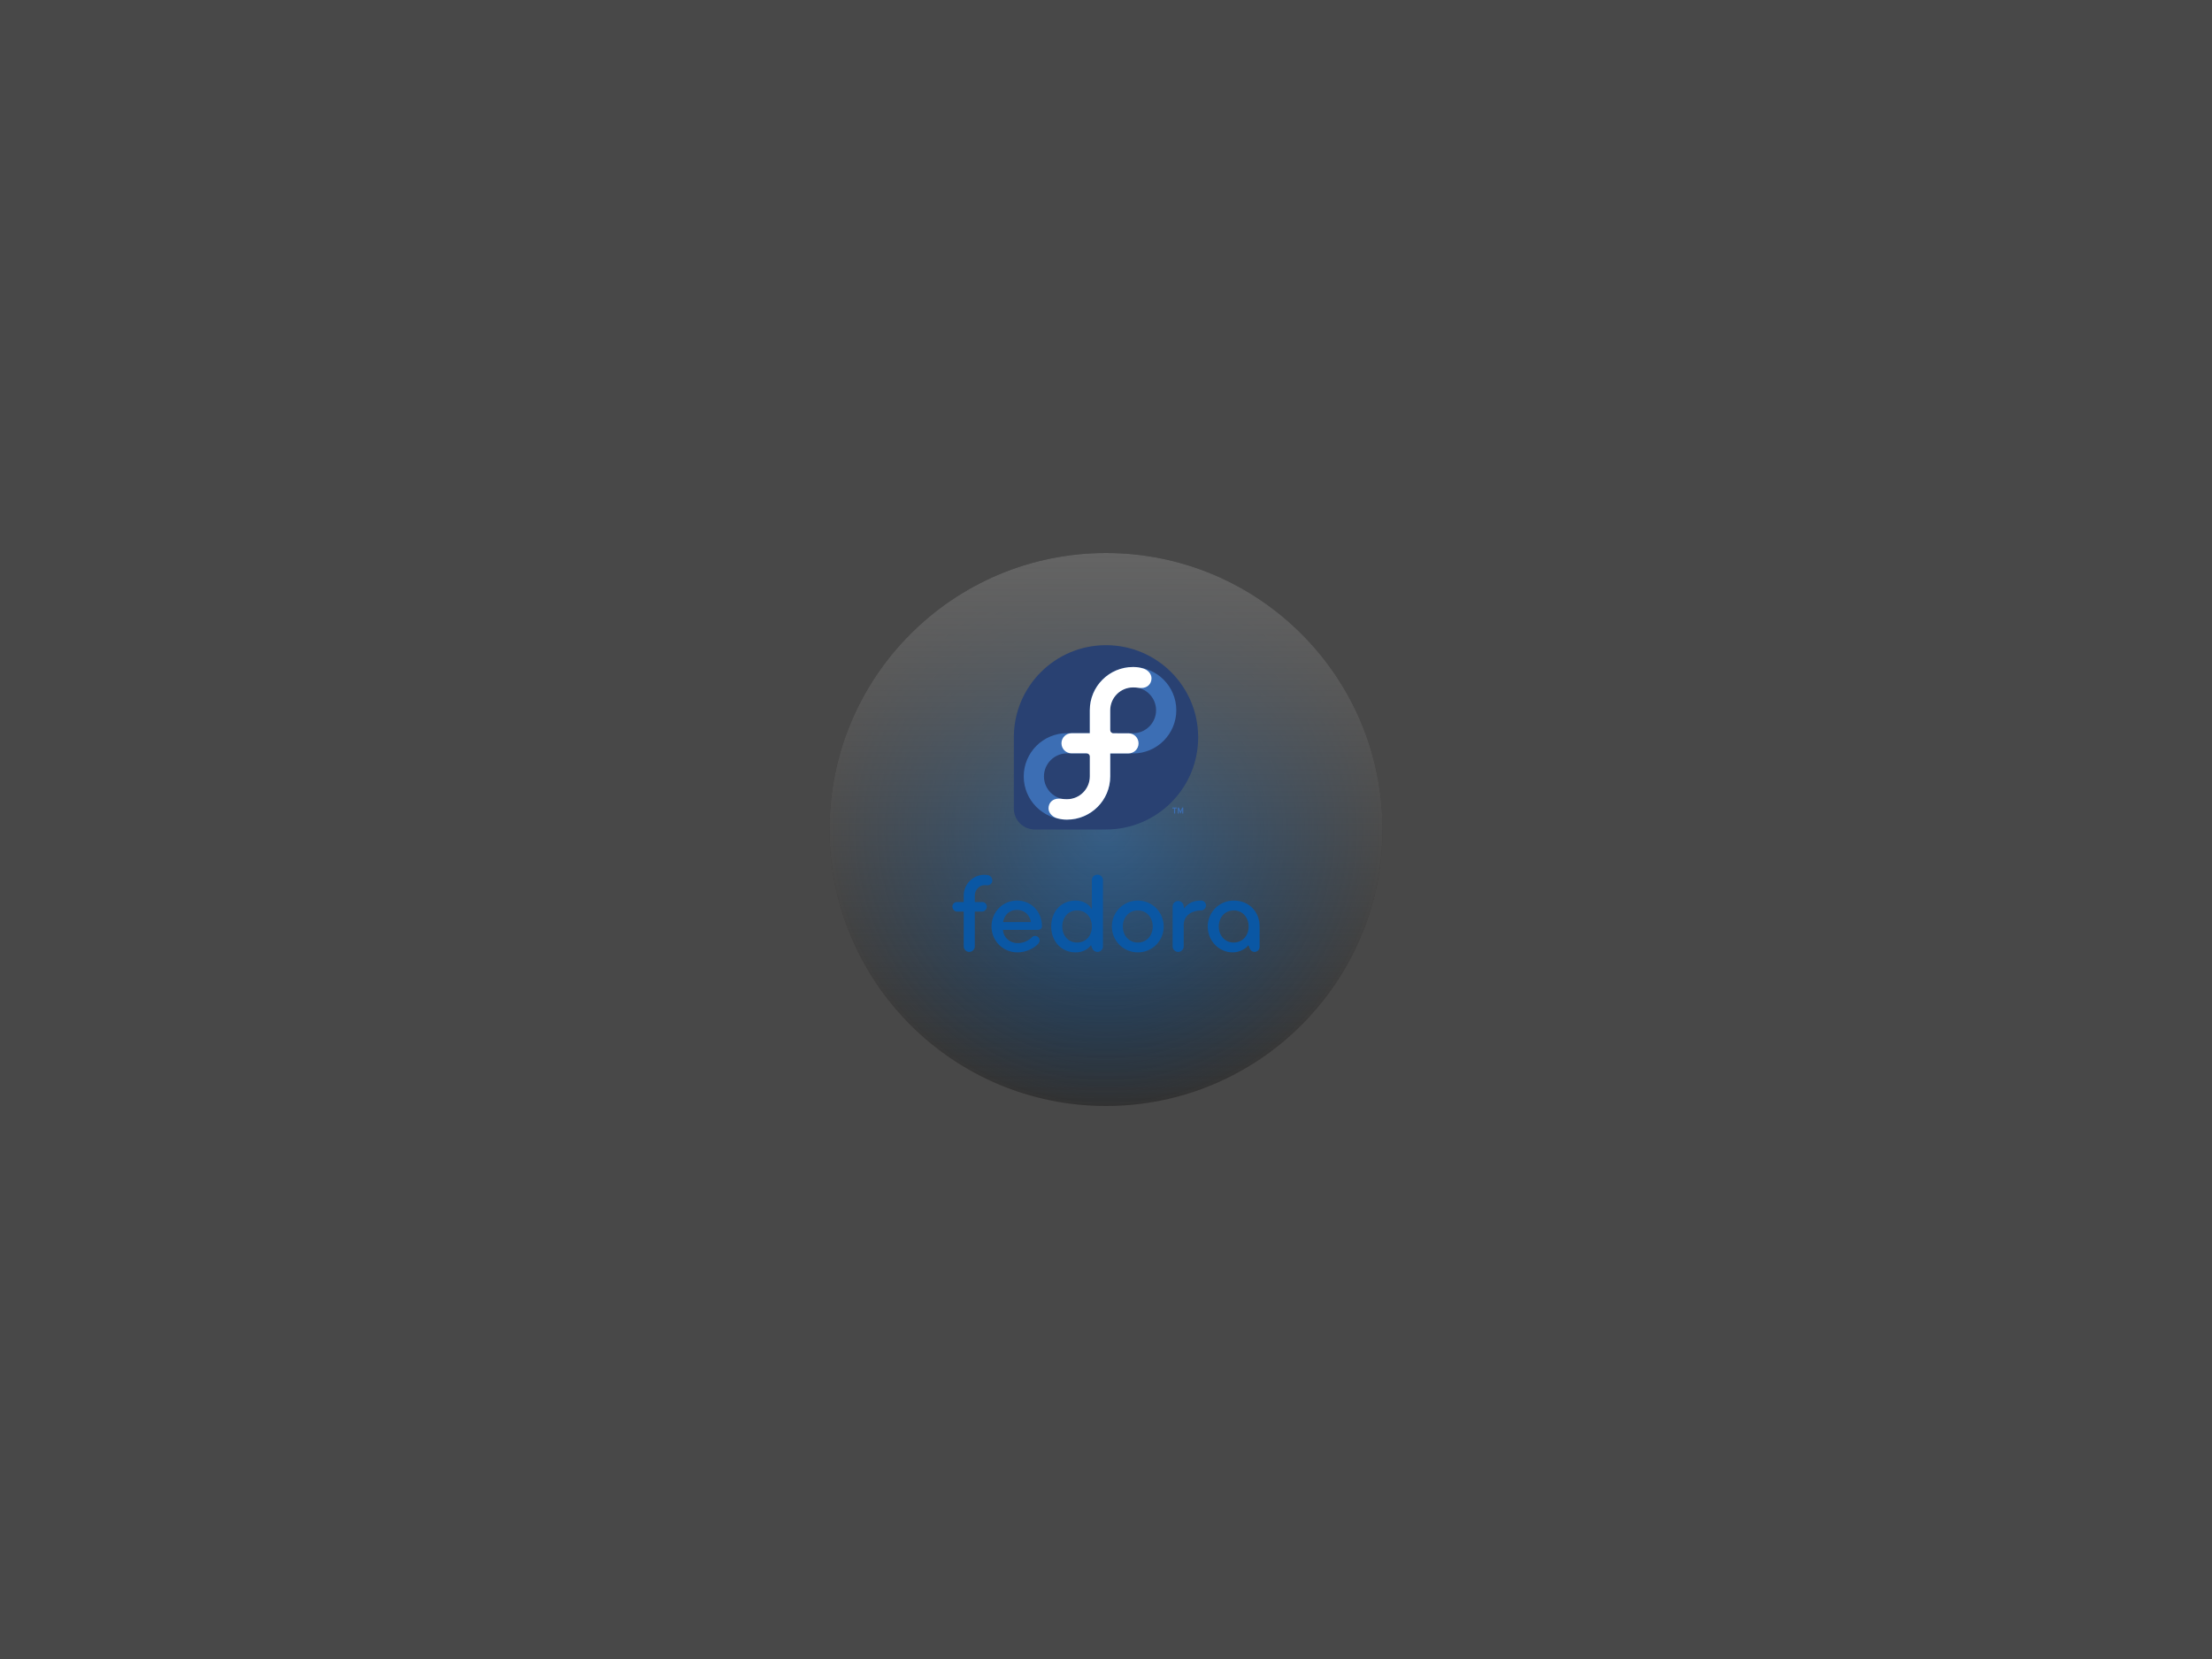
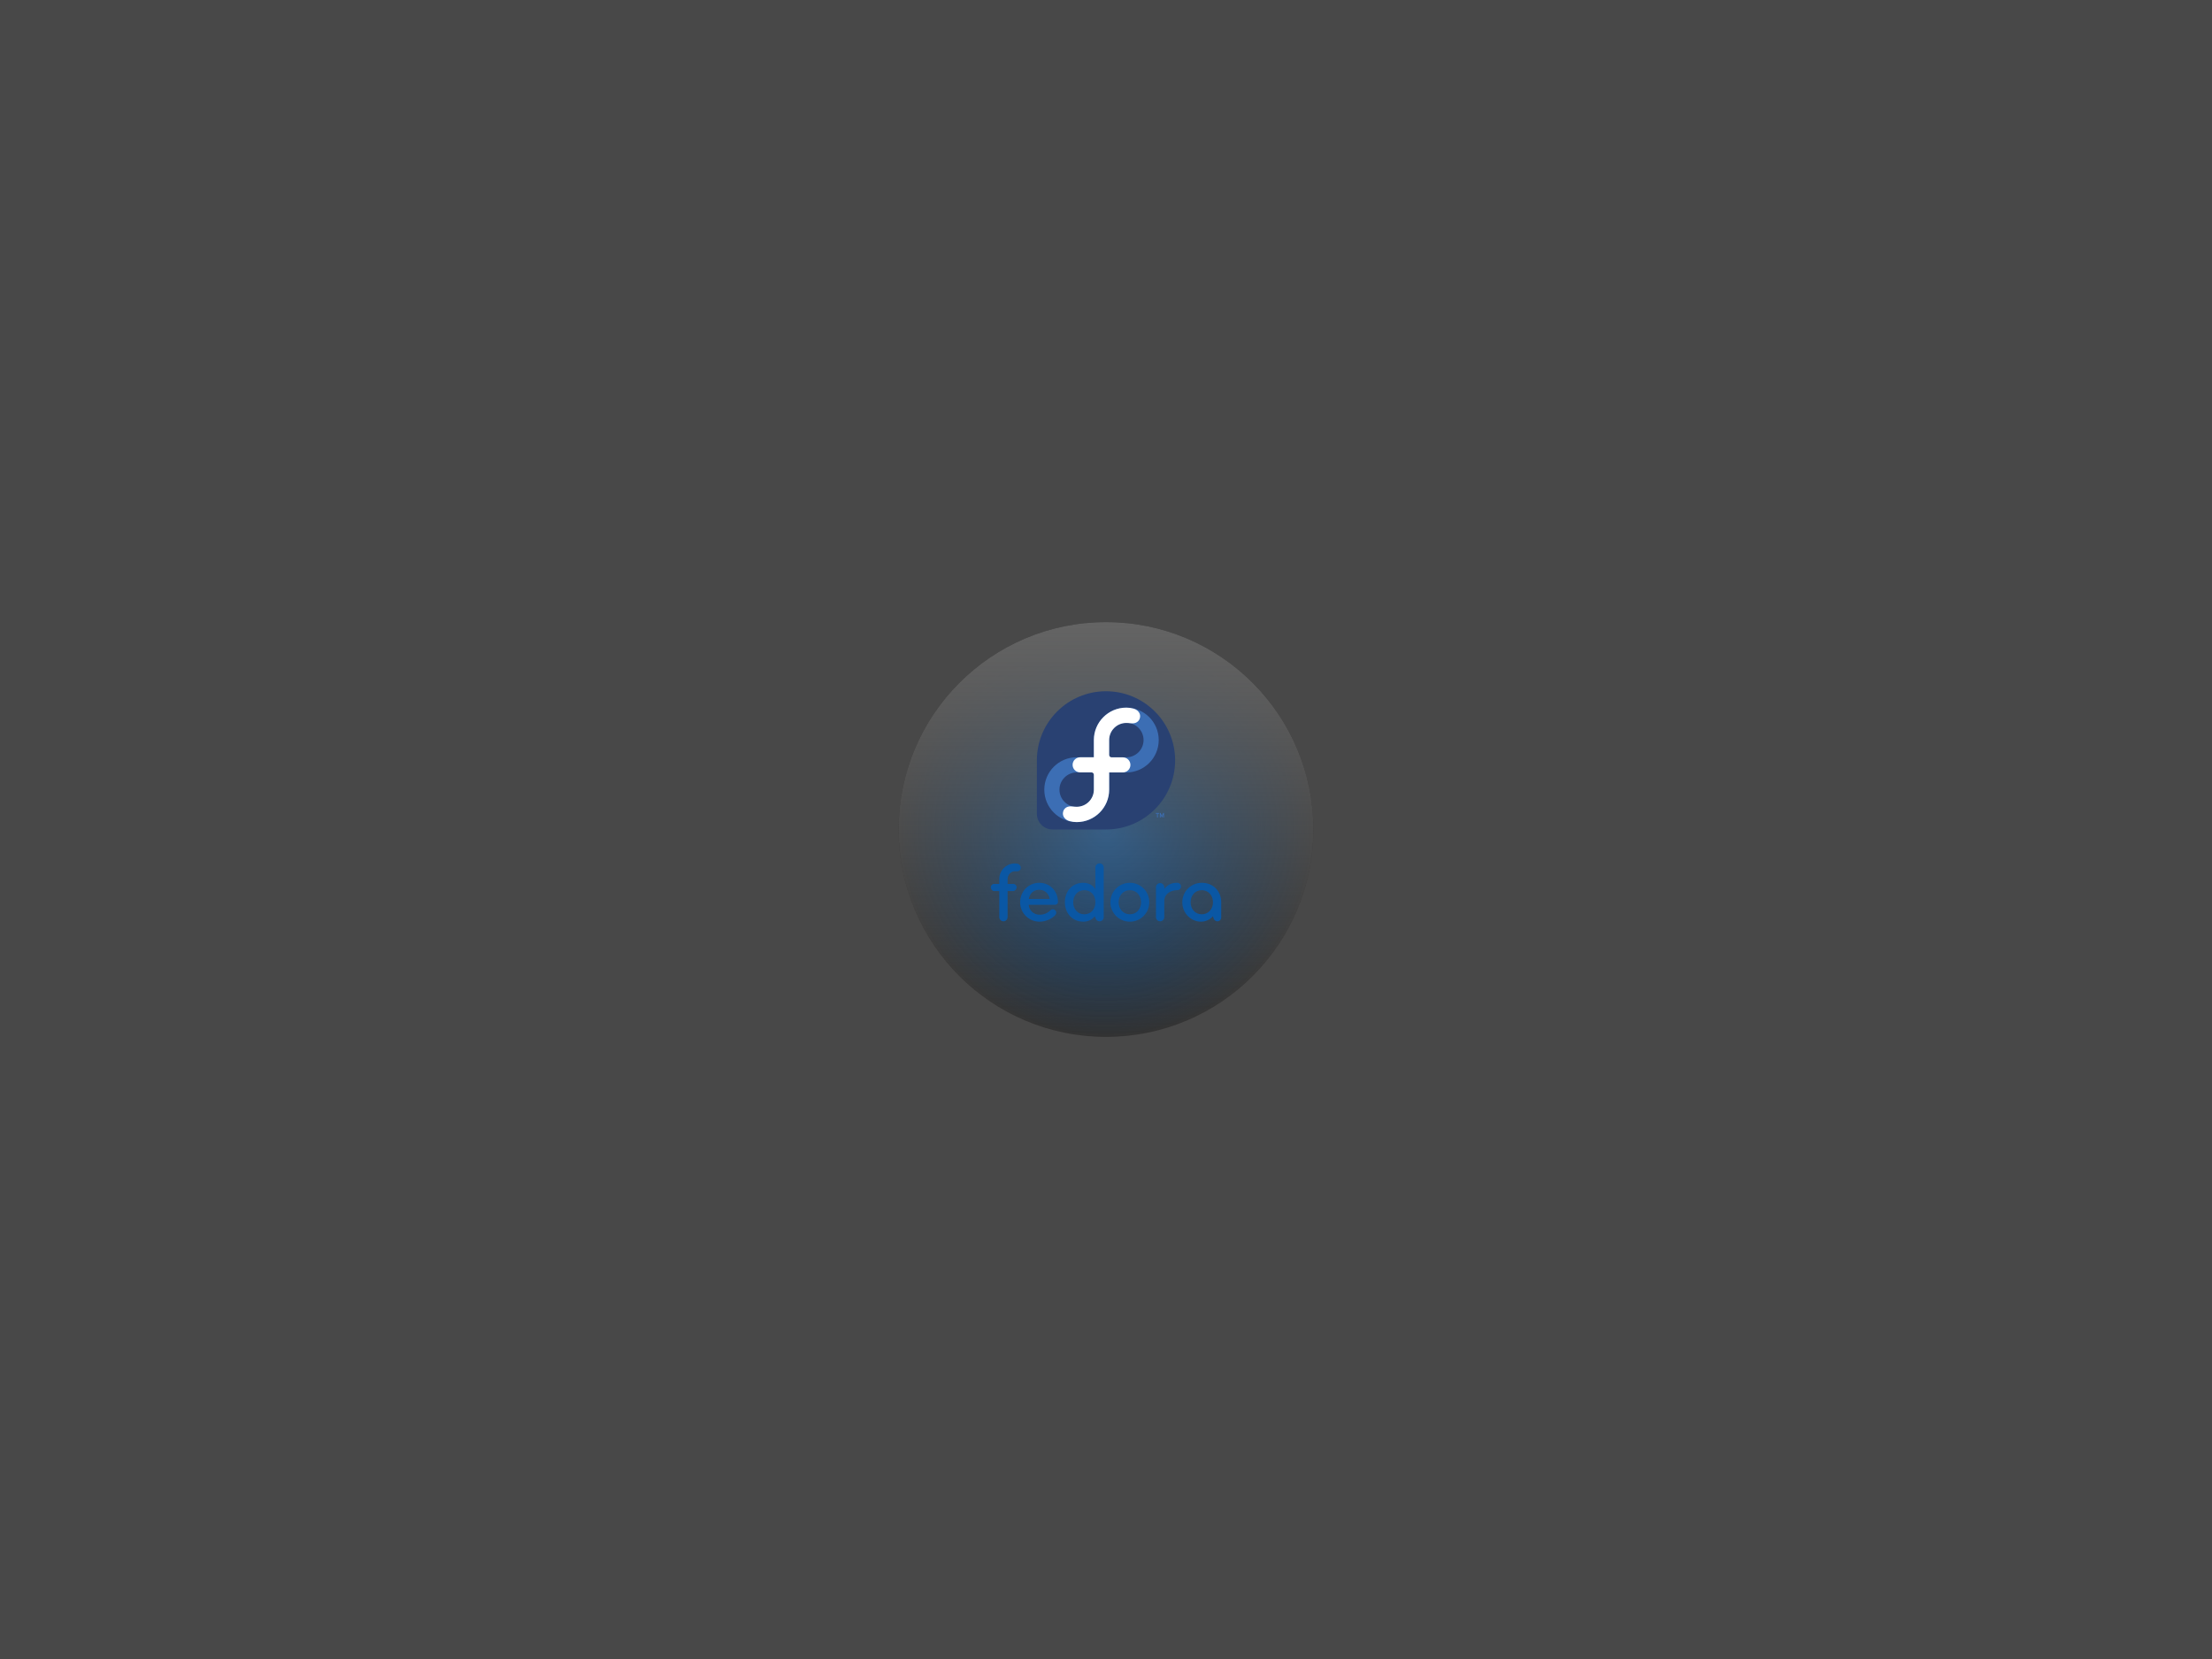
<svg xmlns="http://www.w3.org/2000/svg" xmlns:ns1="http://www.openswatchbook.org/uri/2009/osb" xmlns:xlink="http://www.w3.org/1999/xlink" id="svg3004" version="1.1" width="640" height="480" xml:space="preserve">
  <defs id="defs3008">
    <linearGradient id="linearGradient4140">
      <stop style="stop-color:#0a58a4;stop-opacity:1;" offset="0" id="stop4142" />
      <stop style="stop-color:#0a58a4;stop-opacity:0;" offset="1" id="stop4144" />
    </linearGradient>
    <linearGradient id="linearGradient4226">
      <stop style="stop-color:#0044aa;stop-opacity:1;" offset="0" id="stop4228" />
      <stop style="stop-color:#0044aa;stop-opacity:0;" offset="1" id="stop4230" />
    </linearGradient>
    <linearGradient id="linearGradient4164">
      <stop style="stop-color:#a80030;stop-opacity:1;" offset="0" id="stop4166" />
      <stop style="stop-color:#a80030;stop-opacity:0;" offset="1" id="stop4168" />
    </linearGradient>
    <linearGradient id="linearGradient5303">
      <stop style="stop-color:#f26711;stop-opacity:1;" offset="0" id="stop5305" />
      <stop style="stop-color:#f26711;stop-opacity:0;" offset="1" id="stop5307" />
    </linearGradient>
    <linearGradient id="linearGradient5267">
      <stop style="stop-color:#666666;stop-opacity:1;" offset="0" id="stop5269" />
      <stop style="stop-color:#666666;stop-opacity:0;" offset="1" id="stop5271" />
    </linearGradient>
    <linearGradient id="linearGradient5251" ns1:paint="solid">
      <stop style="stop-color:#666666;stop-opacity:1;" offset="0" id="stop5253" />
    </linearGradient>
    <linearGradient xlink:href="#linearGradient5267" id="linearGradient5273" x1="-395.365" y1="-212.642" x2="4.763" y2="-212.642" gradientUnits="userSpaceOnUse" />
    <radialGradient xlink:href="#linearGradient5303" id="radialGradient5325" cx="-163.148" cy="-366.263" fx="-163.148" fy="-366.263" r="144.094" gradientTransform="matrix(1,0,0,0.9338842,0,-24.21576)" gradientUnits="userSpaceOnUse" />
    <radialGradient xlink:href="#linearGradient4164" id="radialGradient4170" cx="1447.778" cy="-272.917" fx="1447.778" fy="-272.917" r="223.333" gradientTransform="matrix(1,0,0,0.9751244,0,-6.788974)" gradientUnits="userSpaceOnUse" />
    <radialGradient xlink:href="#linearGradient4164-9" id="radialGradient4170-9" cx="1447.778" cy="-272.917" fx="1447.778" fy="-272.917" r="223.333" gradientTransform="matrix(1,0,0,0.9751244,0,-6.788974)" gradientUnits="userSpaceOnUse" />
    <linearGradient id="linearGradient4164-9">
      <stop style="stop-color:#a80030;stop-opacity:1;" offset="0" id="stop4166-0" />
      <stop style="stop-color:#a80030;stop-opacity:0;" offset="1" id="stop4168-2" />
    </linearGradient>
    <radialGradient r="223.333" fy="-272.917" fx="1447.778" cy="-272.917" cx="1447.778" gradientTransform="matrix(1,0,0,0.9751244,0,-6.788974)" gradientUnits="userSpaceOnUse" id="radialGradient4206" xlink:href="#linearGradient4164-9" />
    <radialGradient xlink:href="#linearGradient4164" id="radialGradient14319" gradientUnits="userSpaceOnUse" gradientTransform="matrix(1,0,0,0.9751244,0,-6.788974)" cx="1447.778" cy="-272.917" fx="1447.778" fy="-272.917" r="223.333" />
    <linearGradient xlink:href="#linearGradient5267" id="linearGradient14321" gradientUnits="userSpaceOnUse" x1="-395.365" y1="-212.642" x2="4.763" y2="-212.642" />
    <linearGradient xlink:href="#linearGradient5267" id="linearGradient14345" gradientUnits="userSpaceOnUse" x1="-395.365" y1="-212.642" x2="4.763" y2="-212.642" />
    <radialGradient xlink:href="#linearGradient4164" id="radialGradient14347" gradientUnits="userSpaceOnUse" gradientTransform="matrix(1,0,0,0.9751244,0,-6.788974)" cx="1447.778" cy="-272.917" fx="1447.778" fy="-272.917" r="223.333" />
    <radialGradient xlink:href="#linearGradient4164" id="radialGradient14931" gradientUnits="userSpaceOnUse" gradientTransform="matrix(1,0,0,0.9751244,0,-6.788974)" cx="1447.778" cy="-272.917" fx="1447.778" fy="-272.917" r="223.333" />
    <linearGradient xlink:href="#linearGradient5267" id="linearGradient14933" gradientUnits="userSpaceOnUse" x1="-395.365" y1="-212.642" x2="4.763" y2="-212.642" />
    <radialGradient xlink:href="#linearGradient4164" id="radialGradient14961" gradientUnits="userSpaceOnUse" gradientTransform="matrix(1,0,0,0.9751244,0,-6.788974)" cx="1447.778" cy="-272.917" fx="1447.778" fy="-272.917" r="223.333" />
    <linearGradient xlink:href="#linearGradient5267" id="linearGradient14963" gradientUnits="userSpaceOnUse" x1="-395.365" y1="-212.642" x2="4.763" y2="-212.642" />
    <linearGradient xlink:href="#linearGradient5267" id="linearGradient14991" gradientUnits="userSpaceOnUse" x1="-395.365" y1="-212.642" x2="4.763" y2="-212.642" />
    <linearGradient xlink:href="#linearGradient5267" id="linearGradient15015" gradientUnits="userSpaceOnUse" x1="-395.365" y1="-212.642" x2="4.763" y2="-212.642" />
    <linearGradient xlink:href="#linearGradient5267" id="linearGradient3725" gradientUnits="userSpaceOnUse" x1="-395.365" y1="-212.642" x2="4.763" y2="-212.642" />
    <radialGradient r="125.556" fy="-292.917" fx="-318.889" cy="-292.917" cx="-318.889" gradientTransform="matrix(1,0,0,1.061947,0,18.14526)" gradientUnits="userSpaceOnUse" id="radialGradient3812" xlink:href="#linearGradient3787-8" />
    <linearGradient id="linearGradient3787-8">
      <stop style="stop-color:#000000;stop-opacity:1;" offset="0" id="stop3789-9" />
      <stop style="stop-color:#000000;stop-opacity:0;" offset="1" id="stop3791-4" />
    </linearGradient>
    <radialGradient r="125.556" fy="-292.917" fx="-318.889" cy="-292.917" cx="-318.889" gradientTransform="matrix(1,0,0,1.061947,0,18.14526)" gradientUnits="userSpaceOnUse" id="radialGradient6789" xlink:href="#linearGradient3787-8" />
    <radialGradient xlink:href="#linearGradient4226" id="radialGradient4232" cx="1447.778" cy="-272.917" fx="1447.778" fy="-272.917" r="223.333" gradientTransform="matrix(1,0,0,0.9751244,0,-6.788974)" gradientUnits="userSpaceOnUse" />
    <linearGradient xlink:href="#linearGradient5267" id="linearGradient3366" gradientUnits="userSpaceOnUse" x1="-395.365" y1="-212.642" x2="4.763" y2="-212.642" />
    <radialGradient xlink:href="#linearGradient3787-8" id="radialGradient3370" gradientUnits="userSpaceOnUse" gradientTransform="matrix(1,0,0,1.061947,0,18.14526)" cx="-318.889" cy="-292.917" fx="-318.889" fy="-292.917" r="125.556" />
    <radialGradient xlink:href="#linearGradient4140" id="radialGradient4146" cx="1447.778" cy="-272.917" fx="1447.778" fy="-272.917" r="223.333" gradientTransform="matrix(1,0,0,0.9751244,0,-6.788974)" gradientUnits="userSpaceOnUse" />
    <radialGradient xlink:href="#linearGradient3787-8" id="radialGradient3093" gradientUnits="userSpaceOnUse" gradientTransform="matrix(1,0,0,1.061947,0,18.14526)" cx="-318.889" cy="-292.917" fx="-318.889" fy="-292.917" r="125.556" />
    <radialGradient xlink:href="#linearGradient4140" id="radialGradient3095" gradientUnits="userSpaceOnUse" gradientTransform="matrix(1,0,0,0.9751244,0,-6.788974)" cx="1447.778" cy="-272.917" fx="1447.778" fy="-272.917" r="223.333" />
    <linearGradient xlink:href="#linearGradient5267" id="linearGradient3097" gradientUnits="userSpaceOnUse" x1="-395.365" y1="-212.642" x2="4.763" y2="-212.642" />
    <radialGradient xlink:href="#linearGradient3787-8" id="radialGradient7088" gradientUnits="userSpaceOnUse" gradientTransform="matrix(1,0,0,1.061947,0,18.14526)" cx="-318.889" cy="-292.917" fx="-318.889" fy="-292.917" r="125.556" />
    <radialGradient xlink:href="#linearGradient4140" id="radialGradient7090" gradientUnits="userSpaceOnUse" gradientTransform="matrix(1,0,0,0.9751244,0,-6.788974)" cx="1447.778" cy="-272.917" fx="1447.778" fy="-272.917" r="223.333" />
    <linearGradient xlink:href="#linearGradient5267" id="linearGradient7092" gradientUnits="userSpaceOnUse" x1="-395.365" y1="-212.642" x2="4.763" y2="-212.642" />
    <radialGradient xlink:href="#linearGradient3787-8" id="radialGradient7156" gradientUnits="userSpaceOnUse" gradientTransform="matrix(1,0,0,1.061947,0,18.14526)" cx="-318.889" cy="-292.917" fx="-318.889" fy="-292.917" r="125.556" />
    <radialGradient xlink:href="#linearGradient4140" id="radialGradient7158" gradientUnits="userSpaceOnUse" gradientTransform="matrix(1,0,0,0.9751244,0,-6.788974)" cx="1447.778" cy="-272.917" fx="1447.778" fy="-272.917" r="223.333" />
    <linearGradient xlink:href="#linearGradient5267" id="linearGradient7160" gradientUnits="userSpaceOnUse" x1="-395.365" y1="-212.642" x2="4.763" y2="-212.642" />
    <radialGradient xlink:href="#linearGradient3787-8-5" id="radialGradient3863" gradientUnits="userSpaceOnUse" gradientTransform="matrix(1,0,0,1.061947,0,18.14526)" cx="-318.889" cy="-292.917" fx="-318.889" fy="-292.917" r="125.556" />
    <linearGradient id="linearGradient3787-8-5">
      <stop style="stop-color:#000000;stop-opacity:1;" offset="0" id="stop3789-9-3" />
      <stop style="stop-color:#000000;stop-opacity:0;" offset="1" id="stop3791-4-6" />
    </linearGradient>
    <radialGradient xlink:href="#linearGradient3882" id="radialGradient3865" gradientUnits="userSpaceOnUse" gradientTransform="matrix(1,0,0,0.9751244,0,-6.788974)" cx="1447.778" cy="-272.917" fx="1447.778" fy="-272.917" r="223.333" />
    <linearGradient id="linearGradient3882">
      <stop style="stop-color:#0a57a4;stop-opacity:1;" offset="0" id="stop3904" />
      <stop style="stop-color:#0a57a4;stop-opacity:0;" offset="1" id="stop3886" />
    </linearGradient>
    <linearGradient xlink:href="#linearGradient5267-9" id="linearGradient3883" gradientUnits="userSpaceOnUse" x1="-395.365" y1="-212.642" x2="4.763" y2="-212.642" />
    <linearGradient id="linearGradient5267-9">
      <stop style="stop-color:#666666;stop-opacity:1;" offset="0" id="stop5269-7" />
      <stop style="stop-color:#666666;stop-opacity:0;" offset="1" id="stop5271-3" />
    </linearGradient>
    <linearGradient xlink:href="#linearGradient5267-9" id="linearGradient3155" gradientUnits="userSpaceOnUse" x1="-395.365" y1="-212.642" x2="4.763" y2="-212.642" />
    <radialGradient xlink:href="#linearGradient3882" id="radialGradient3157" gradientUnits="userSpaceOnUse" gradientTransform="matrix(1,0,0,0.9751244,0,-6.788974)" cx="1447.778" cy="-272.917" fx="1447.778" fy="-272.917" r="223.333" />
    <radialGradient xlink:href="#linearGradient3787-8-5" id="radialGradient3159" gradientUnits="userSpaceOnUse" gradientTransform="matrix(1,0,0,1.061947,0,18.14526)" cx="-318.889" cy="-292.917" fx="-318.889" fy="-292.917" r="125.556" />
    <radialGradient xlink:href="#linearGradient3787-8-4" id="radialGradient3857" gradientUnits="userSpaceOnUse" gradientTransform="matrix(1,0,0,1.061947,0,18.14526)" cx="-318.889" cy="-292.917" fx="-318.889" fy="-292.917" r="125.556" />
    <linearGradient id="linearGradient3787-8-4">
      <stop style="stop-color:#000000;stop-opacity:1;" offset="0" id="stop3789-9-1" />
      <stop style="stop-color:#000000;stop-opacity:0;" offset="1" id="stop3791-4-2" />
    </linearGradient>
    <radialGradient xlink:href="#linearGradient3882-3" id="radialGradient3855" gradientUnits="userSpaceOnUse" gradientTransform="matrix(1,0,0,0.9751244,0,-6.788974)" cx="1447.778" cy="-272.917" fx="1447.778" fy="-272.917" r="223.333" />
    <linearGradient id="linearGradient3882-3">
      <stop style="stop-color:#0a57a4;stop-opacity:1;" offset="0" id="stop3904-8" />
      <stop style="stop-color:#0a57a4;stop-opacity:0;" offset="1" id="stop3886-3" />
    </linearGradient>
    <linearGradient xlink:href="#linearGradient5267-92" id="linearGradient3853" gradientUnits="userSpaceOnUse" x1="-395.365" y1="-212.642" x2="4.763" y2="-212.642" />
    <linearGradient id="linearGradient5267-92">
      <stop style="stop-color:#646464;stop-opacity:1;" offset="0" id="stop5269-8" />
      <stop style="stop-color:#666666;stop-opacity:0;" offset="1" id="stop5271-0" />
    </linearGradient>
  </defs>
  <g id="g3012" transform="matrix(1.25,0,0,-1.25,0,480)">
    <rect style="fill:#484848;fill-opacity:1;stroke:none" id="rect3036" width="512" height="384" x="0" y="-384" transform="scale(1,-1)" />
-     <g transform="matrix(0.5925926,0,0,0.5925926,192,498.8976)" id="g3859">
+     <g transform="matrix(0.4444444,0,0,0.4444444,208,422.1732)" id="g3859">
      <path transform="matrix(1.08777,0,0,-1.008,253.295,-858.2697)" d="m -34.286,-337.679 c 0,59.173 -44.452,107.143 -99.286,107.143 -54.834,0 -99.286,-47.969 -99.286,-107.143 0,-59.173 44.452,-107.143 99.286,-107.143 54.834,0 99.286,47.969 99.286,107.143 z" id="path3219" style="fill:#323232;fill-opacity:1;fill-rule:nonzero;stroke:none" />
      <path transform="matrix(0,0.860177,0.81,0,345.2625,-243.5889)" d="m -193.333,-292.917 c 0,73.638 -56.213,133.333 -125.556,133.333 -69.342,0 -125.556,-59.695 -125.556,-133.333 0,-73.638 56.213,-133.333 125.556,-133.333 69.342,0 125.556,59.695 125.556,133.333 z" id="path5277-0" style="opacity:0.75;fill:url(#radialGradient3857);fill-opacity:1;fill-rule:evenodd;stroke:none" />
      <path transform="matrix(0.4835821,0,0,-0.4959184,-592.1194,-653.2341)" d="m 1671.111,-272.917 c 0,120.275 -99.99,217.778 -223.333,217.778 -123.344,0 -223.333,-97.502 -223.333,-217.778 0,-120.275 99.99,-217.778 223.333,-217.778 123.344,0 223.333,97.502 223.333,217.778 z" id="path4162" style="fill:url(#radialGradient3855);fill-opacity:1;fill-rule:nonzero;stroke:none" />
      <path transform="matrix(0,-0.5398262,-0.5813513,0,-15.61974,-623.3183)" d="m 4.763,-212.642 c 0,102.6 -89.572,185.774 -200.064,185.774 -110.493,0 -200.064,-83.174 -200.064,-185.774 0,-102.6 89.572,-185.774 200.064,-185.774 110.493,0 200.064,83.174 200.064,185.774 z" id="path3806" style="fill:url(#linearGradient3853);fill-opacity:1;fill-rule:evenodd;stroke:none" />
      <g transform="translate(4.0326754e-4,-625.8897)" id="g7132">
        <path style="fill:#0a57a4;fill-opacity:1;fill-rule:nonzero;stroke:none" d="m 104.649,90.364 c -1.193,0 -2.168,-0.926 -2.168,-2.119 l 0,-11.406 c -1.105,2.033 -3.484,3.41 -6.313,3.41 -5.746,0 -9.581,-4.347 -9.581,-10.138 0,-5.79 3.968,-10.111 9.581,-10.111 2.504,0 4.67,1.035 5.97,2.832 l 0.481,-1.22 c 0.298,-0.838 1.114,-1.429 2.053,-1.429 1.188,-1e-5 2.142,0.949 2.142,2.142 l 0,0.027 0,25.894 c 0,1.193 -0.971,2.119 -2.164,2.119 z m -44.116,-0.049 c -4.476,0 -8.112,-3.631 -8.112,-8.107 l 0,-2.533 -2.649,0 c -0.972,0 -1.772,-0.804 -1.772,-1.776 0,-0.973 0.8,-1.959 1.772,-1.959 l 2.649,0 0,-13.588 c 0,-1.193 0.975,-2.168 2.168,-2.168 1.194,0 2.164,0.975 2.164,2.168 l 0,13.588 2.925,0 c 0.972,0 1.776,0.986 1.776,1.959 0,0.972 -0.804,1.776 -1.776,1.776 l -2.925,0 0,2.533 c 0,2.087 1.693,4.056 3.78,4.056 0.188,0 0.389,5.3e-4 0.574,-0.027 1.184,-0.175 2.291,0.361 2.466,1.545 0.175,1.183 -0.66,2.269 -1.843,2.444 -0.395,0.058 -0.798,0.089 -1.198,0.089 z m 12.715,-10.066 c -5.613,0 -9.973,-4.524 -9.973,-10.138 0,-5.614 4.498,-10.111 10.111,-10.111 3.094,0 6.229,1.328 8.085,3.317 0.398,0.398 0.623,0.921 0.623,1.407 0,0.353 -0.126,0.701 -0.347,1.011 -0.353,0.442 -0.894,0.717 -1.425,0.717 -0.398,0 -0.754,-0.082 -1.064,-0.392 -1.547,-1.502 -3.48,-2.444 -5.734,-2.444 -3.182,0 -5.562,2.222 -5.783,5.182 13.658,0 13.642,0 13.642,0 0.84,0 1.611,0.567 1.611,1.407 0,5.702 -4.177,10.044 -9.746,10.044 z m 47.18,0 C 114.814,80.249 110.29,75.724 110.29,70.111 110.29,64.497 114.814,60 120.428,60 c 5.614,0 10.111,4.497 10.111,10.111 0,5.613 -4.497,10.138 -10.111,10.138 z m 24.718,0 c -2.965,0 -4.924,-0.884 -6.656,-3.085 l -0.165,1.037 c -0.134,1.069 -1.038,1.888 -2.142,1.888 -1.198,0 -2.164,-0.97 -2.164,-2.168 l 0,-0.022 0,-15.547 c 0,-1.193 0.97,-2.168 2.164,-2.168 1.194,0 2.168,0.975 2.168,2.168 l 0,8.339 c 0,3.801 3.302,5.712 6.794,5.712 1.061,0 1.91,0.876 1.91,1.937 0,1.061 -0.849,1.91 -1.91,1.91 z m 12.738,0 c -5.614,0 -10.155,-4.524 -10.155,-10.138 0,-5.614 4.415,-10.111 9.764,-10.111 2.669,0 5.059,1.374 6.131,2.809 l 0.53,-1.336 c 0.283,-0.752 1.014,-1.291 1.865,-1.291 1.097,-1e-5 1.98,0.885 1.981,1.981 l 0,5.182 0,2.765 c 0.044,5.436 -3.839,10.138 -10.115,10.138 z M 73.248,76.611 c 2.917,0 5.038,-2.077 5.436,-4.773 l -10.872,0 c 0.442,2.828 2.475,4.773 5.436,4.773 z m 23.45,-0.209 c 3.536,0 5.783,-2.711 5.783,-6.291 0,-3.58 -2.247,-6.264 -5.783,-6.264 -3.536,0 -5.779,2.817 -5.779,6.264 0,3.447 2.243,6.291 5.779,6.291 z m 23.73,0 c 3.536,0 5.828,-2.844 5.828,-6.291 0,-3.447 -2.292,-6.264 -5.828,-6.264 -3.536,0 -5.85,2.817 -5.85,6.264 0,3.447 2.314,6.291 5.85,6.291 z m 37.456,0 c 3.536,0 5.828,-2.844 5.828,-6.291 0,-3.447 -2.292,-6.264 -5.828,-6.264 -3.536,0 -5.828,2.817 -5.828,6.264 0,3.447 2.292,6.291 5.828,6.291 z" id="path3562" />
        <g id="g3339" transform="matrix(0.3380263,0,0,0.3380303,-469.542,-107.8808)">
          <path style="fill:#294172" id="voice" d="m 1815.072,745.138 c 0,58.82 -47.683,106.504 -106.502,106.504 -58.793,0 -106.457,-47.644 -106.499,-106.429 l 0,-82.417 c 0.032,-13.347 10.857,-24.153 24.213,-24.153 l 82.329,0 c 58.8,0.023 106.459,47.69 106.459,106.494" />
          <path style="fill:none;stroke:#3c6eb4;stroke-width:23.368" id="in" d="m 1663.473,738.265 c 0,0 38.276,0 38.276,0 0,0 0,-38.276 0,-38.276 0,-21.128 -17.148,-38.276 -38.276,-38.276 -21.128,0 -38.276,17.148 -38.276,38.276 0,21.128 17.148,38.276 38.276,38.276 z" />
          <use xlink:href="#in" id="finity" transform="matrix(-1,0,0,-1,3403.312,1476.455)" x="0" y="0" width="744.094" height="1052.362" />
          <path style="fill:#ffffff" id="free" d="m 1713.457,749.919 0,-49.877 c 0,-27.603 -22.38,-49.984 -49.984,-49.984 -4.188,0 -7.165,0.473 -11.042,1.486 -5.653,1.479 -10.272,6.114 -10.274,11.505 0,6.516 4.73,11.256 11.8,11.256 3.365,0 4.586,-0.646 9.516,-0.646 14.553,0 26.358,11.788 26.384,26.341 l 0,22.925 c 0,2.054 -1.669,3.719 -3.727,3.719 l -17.332,0.003 c -6.458,0 -11.675,5.151 -11.675,11.626 0,6.516 5.271,11.645 11.799,11.645" />
          <use xlink:href="#free" id="dom" transform="matrix(-1,0,0,-1,3403.312,1476.455)" x="0" y="0" width="744.094" height="1052.362" />
          <path style="fill:#3c6eb4" id="TM" d="m 1796.695,657.075 c 0,0 0,4.425 0,4.425 l -2.023,-4.638 c 0,0 -1.969,4.638 -1.969,4.638 l 3e-4,-4.425 -1.135,0 0,6.988 1.19,0 c 0,0 1.947,-4.464 1.947,-4.464 l 1.918,4.464 1.204,0 0,-6.988 -1.133,0 z m -8.266,5.817 0,-5.817 -1.186,0 0,5.817 -1.988,0 0,1.17 5.16,0 0,-1.17" />
        </g>
      </g>
    </g>
  </g>
</svg>
